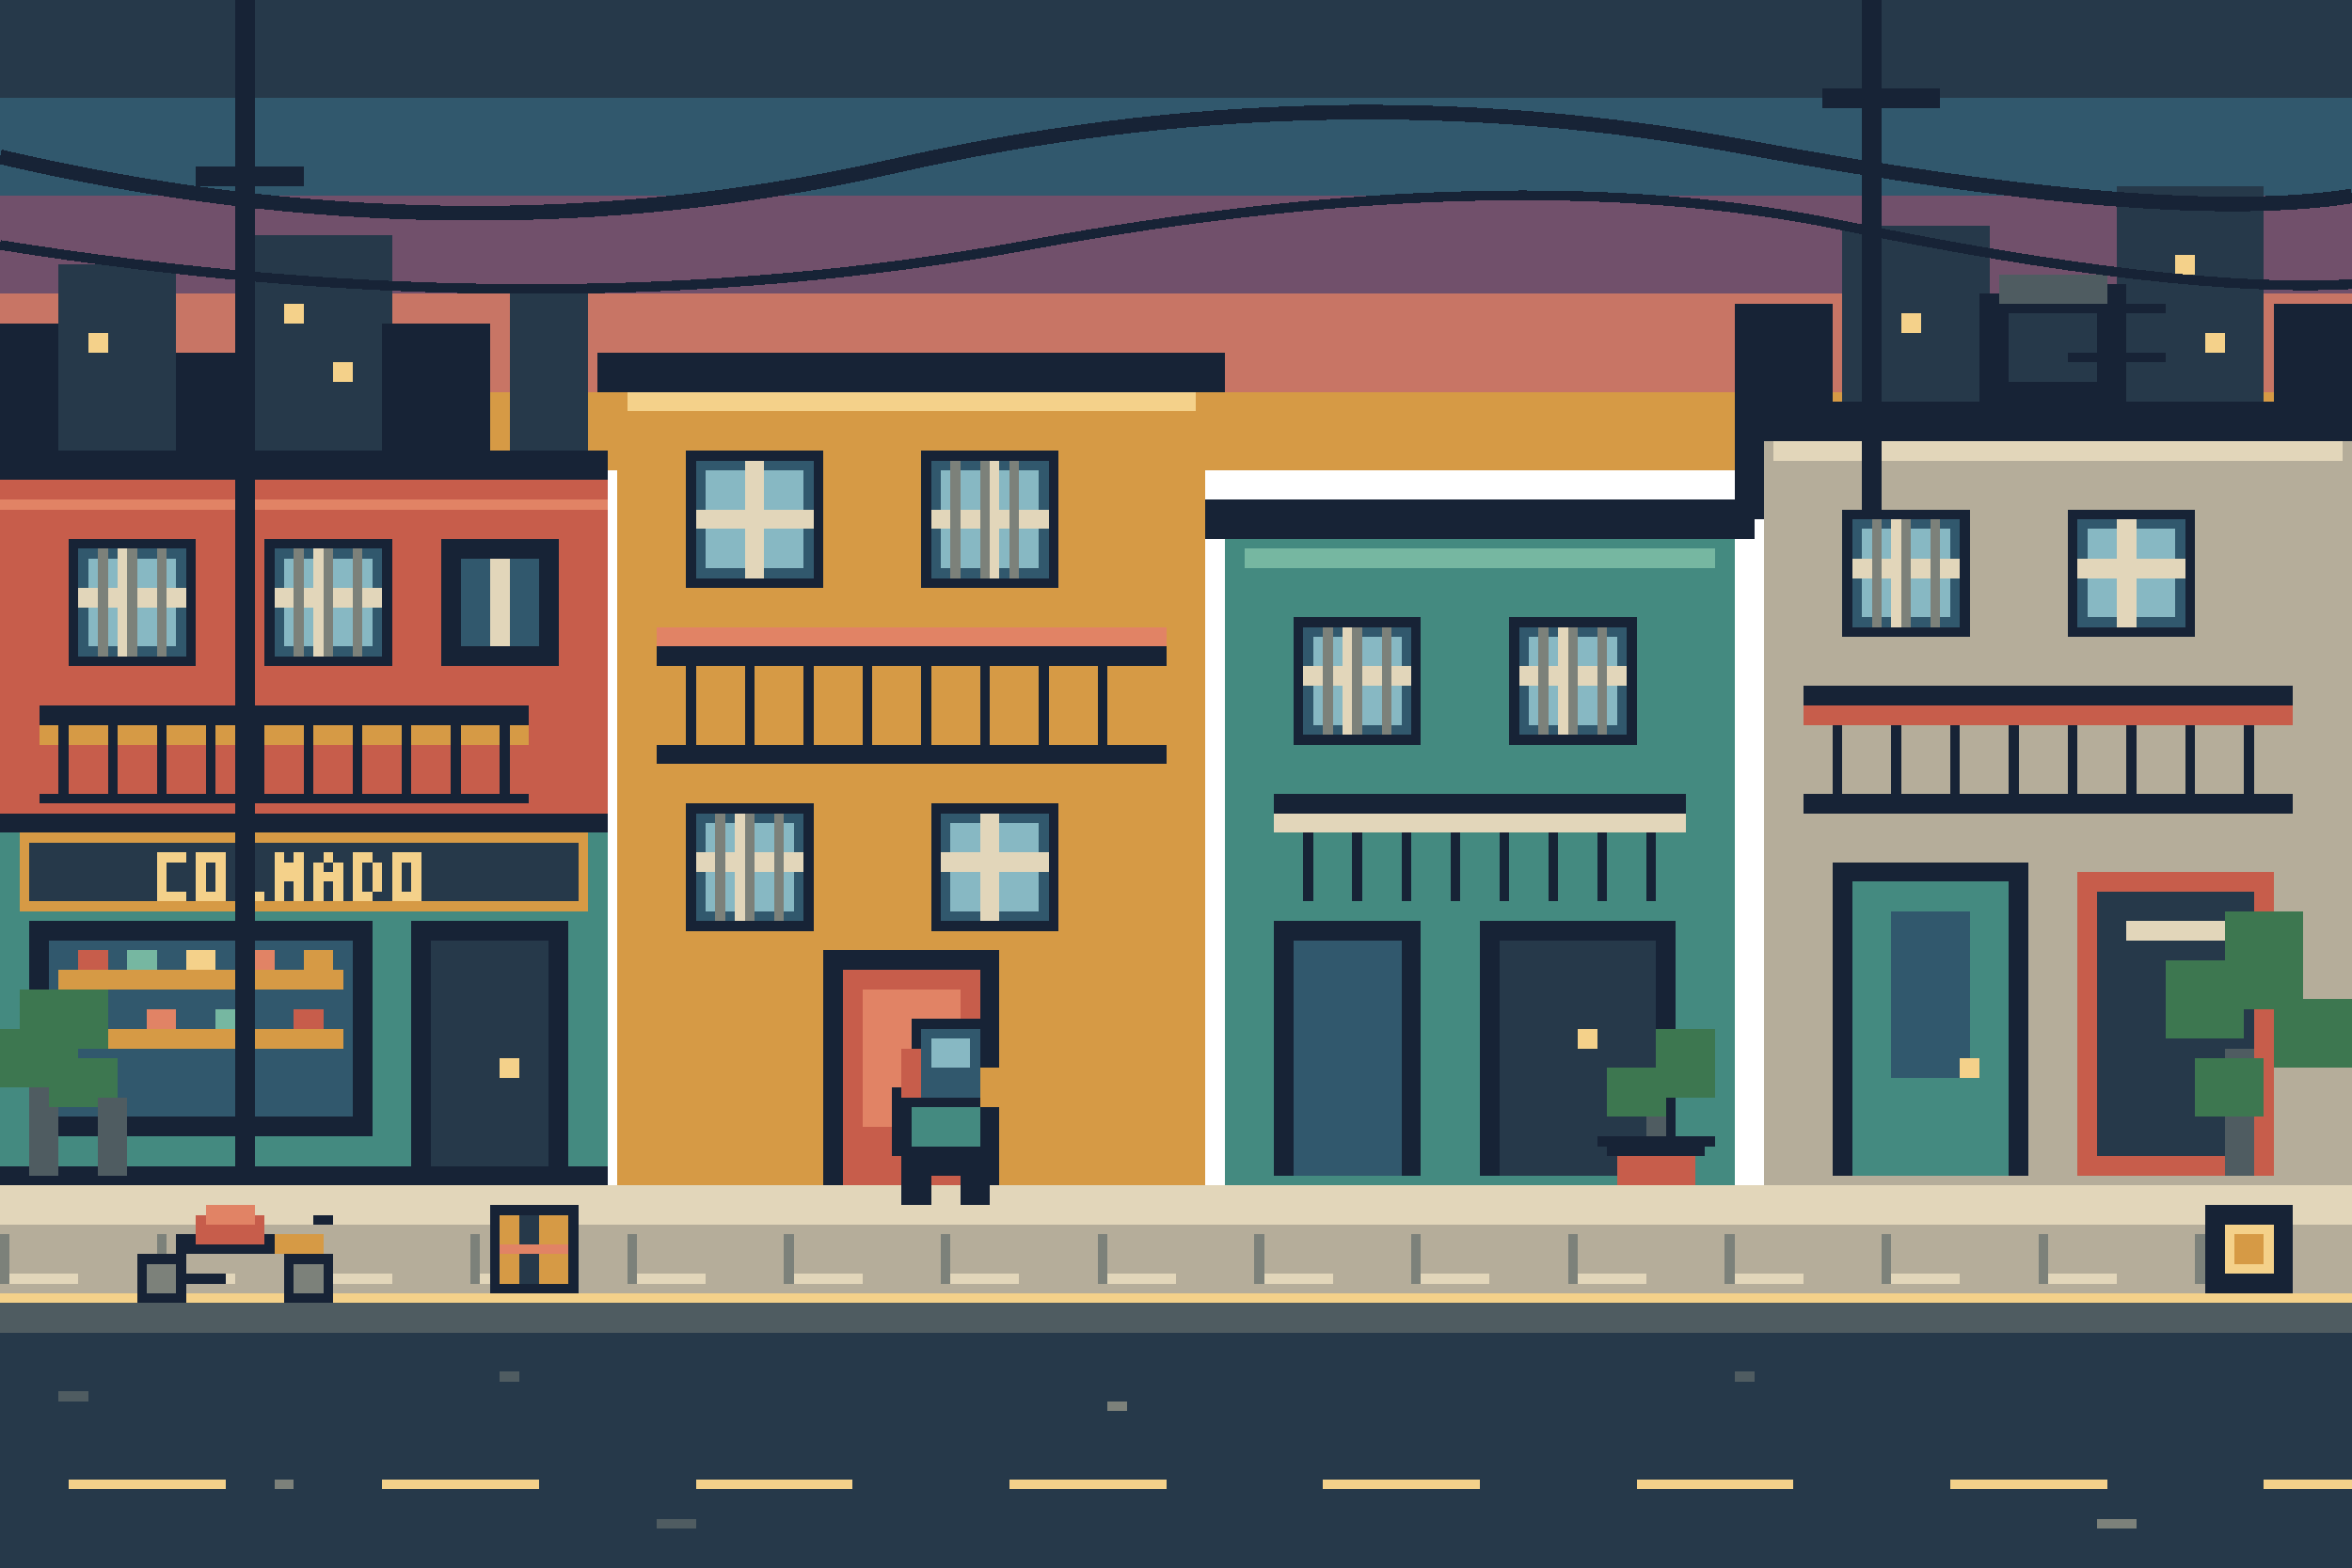
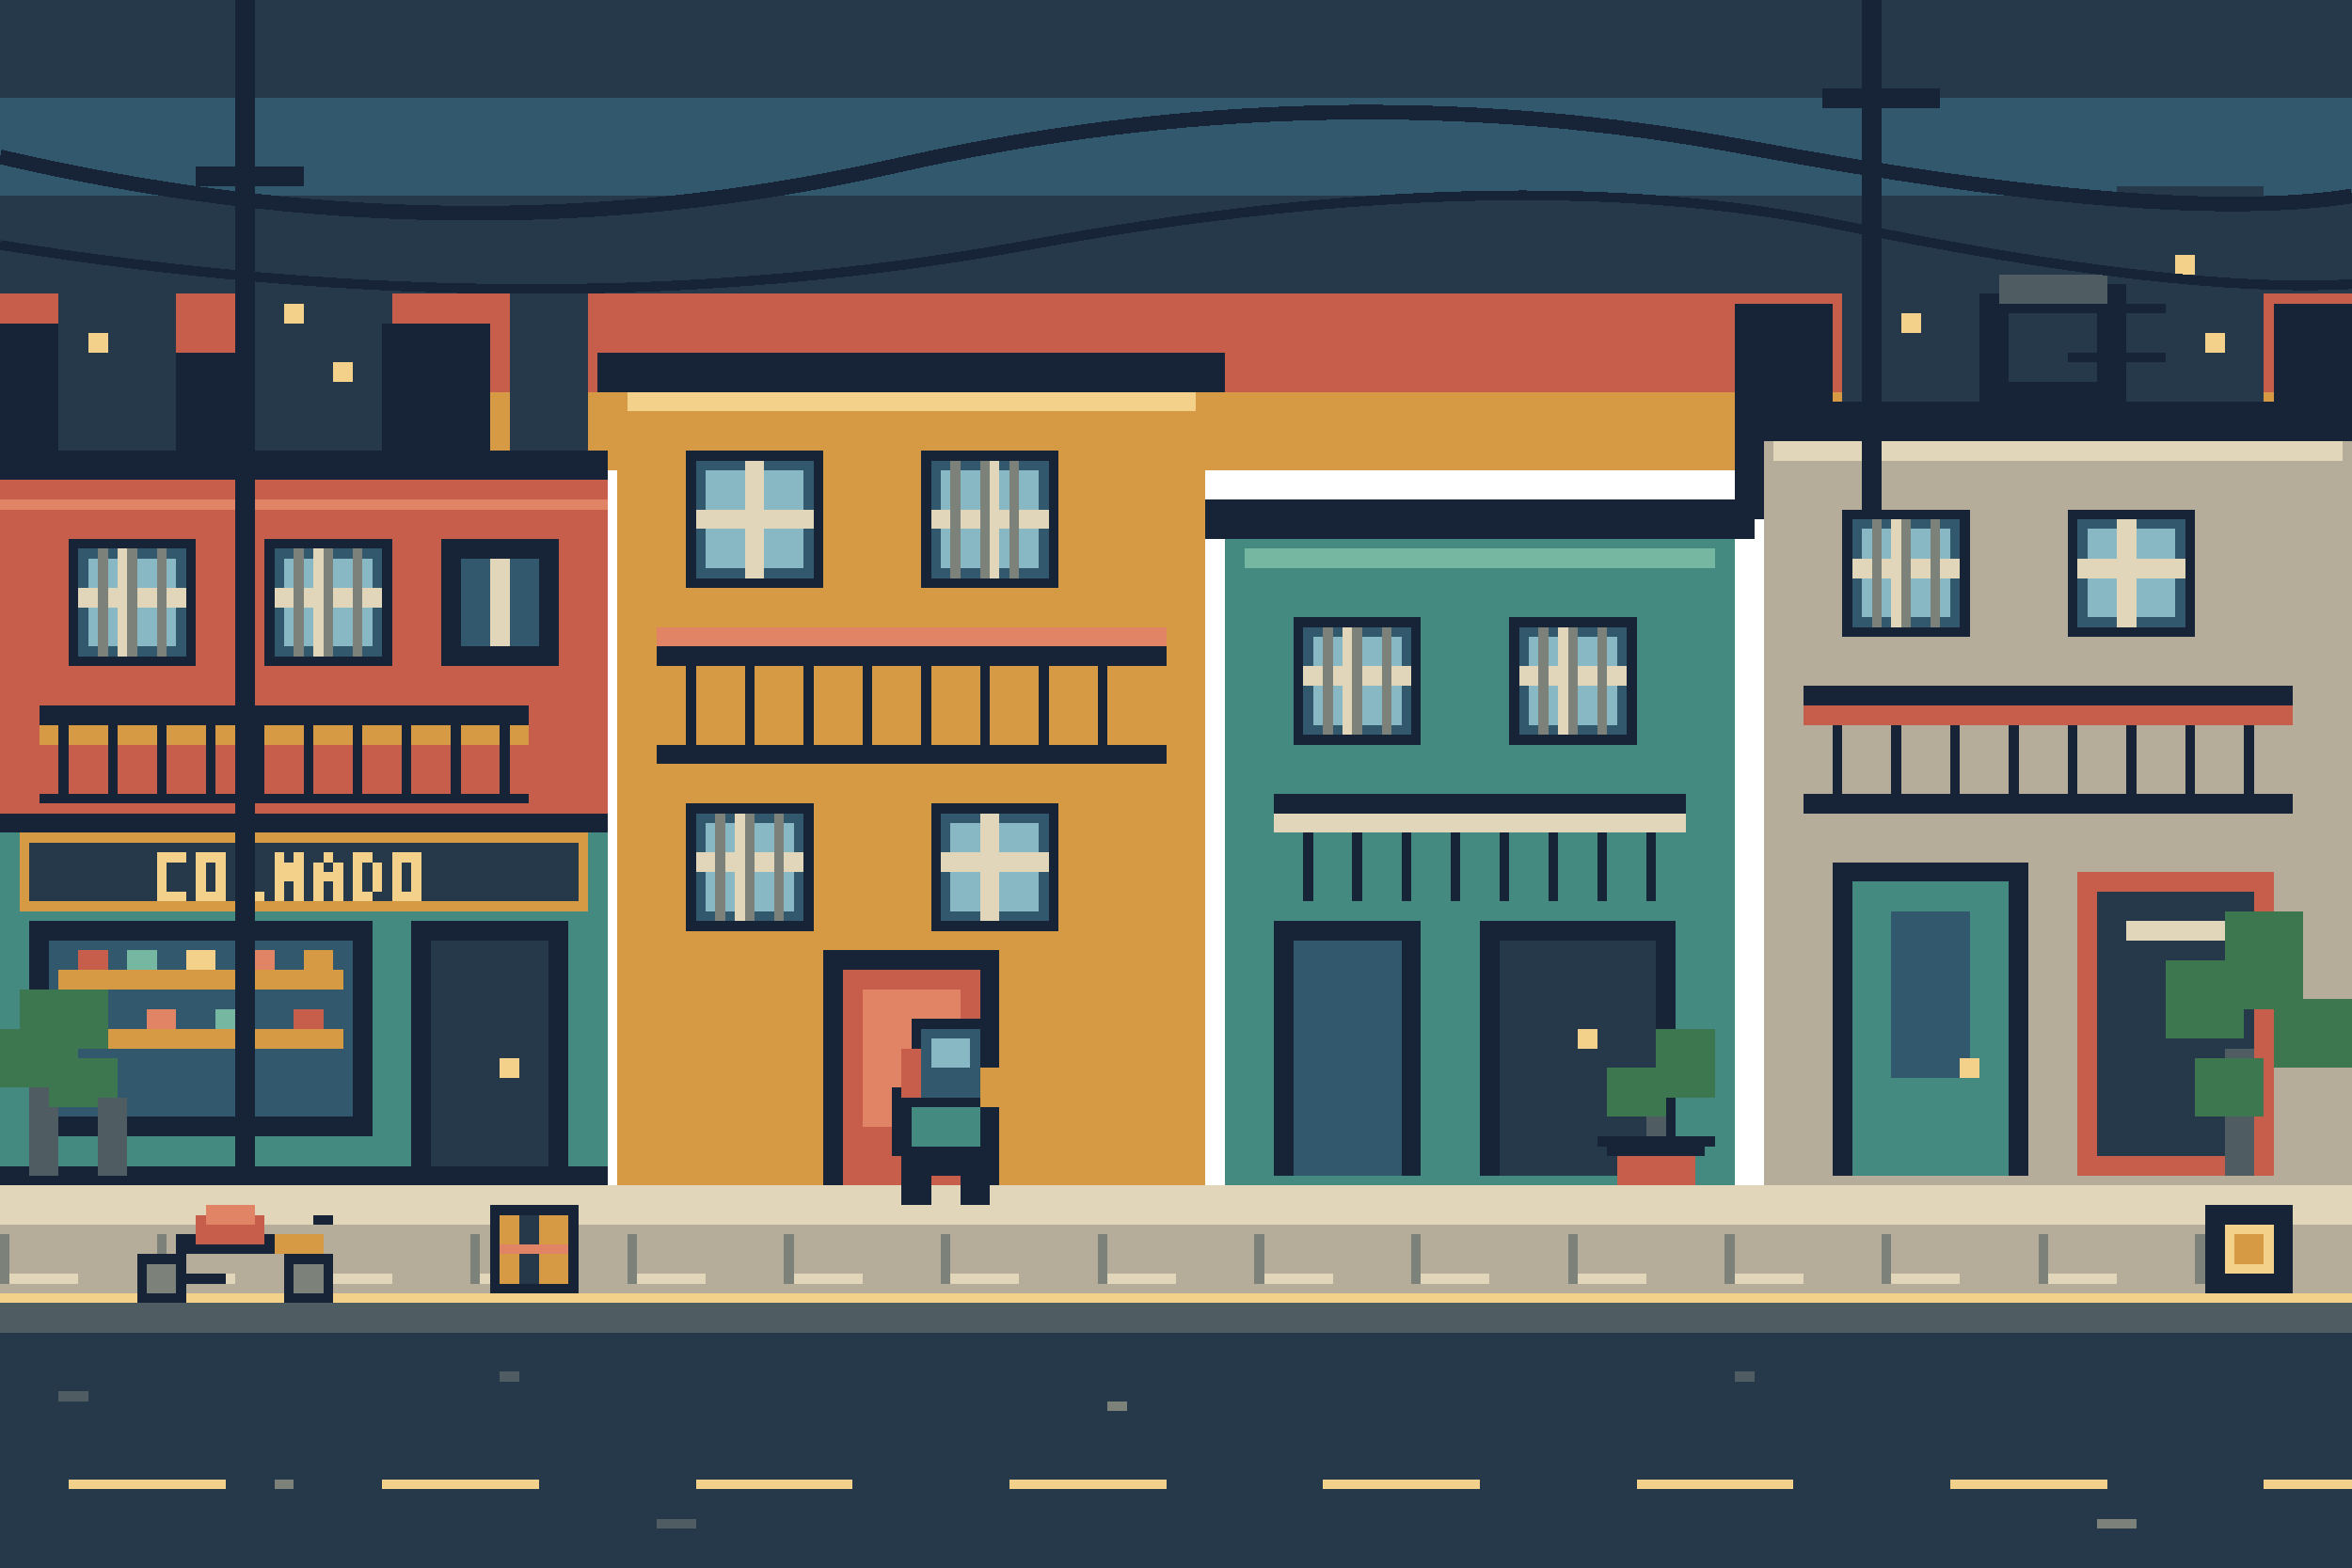
<svg xmlns="http://www.w3.org/2000/svg" width="960" height="640" viewBox="0 0 240 160" shape-rendering="crispEdges">
  <rect x="0" y="0" width="240" height="10" fill="#26394A" />
  <rect x="0" y="10" width="240" height="10" fill="#31586D" />
-   <rect x="0" y="20" width="240" height="10" fill="#71506B" />
-   <rect x="0" y="30" width="240" height="10" fill="#C87565" />
+   <rect x="0" y="20" width="240" height="10" fill="#26394A" />
+   <rect x="0" y="30" width="240" height="10" fill="#C75D4B" />
  <rect x="0" y="40" width="240" height="8" fill="#D69A45" />
  <rect x="0" y="33" width="8" height="20" fill="#172336" />
  <rect x="6" y="27" width="12" height="26" fill="#26394A" />
  <rect x="18" y="36" width="8" height="17" fill="#172336" />
  <rect x="26" y="24" width="14" height="29" fill="#26394A" />
  <rect x="39" y="33" width="11" height="20" fill="#172336" />
  <rect x="52" y="29" width="8" height="24" fill="#26394A" />
  <rect x="177" y="31" width="10" height="22" fill="#172336" />
  <rect x="188" y="23" width="15" height="30" fill="#26394A" />
  <rect x="204" y="28" width="11" height="25" fill="#172336" />
  <rect x="216" y="19" width="15" height="34" fill="#26394A" />
  <rect x="232" y="31" width="8" height="22" fill="#172336" />
  <rect x="9" y="34" width="2" height="2" fill="#F4D18A" />
  <rect x="29" y="31" width="2" height="2" fill="#F4D18A" />
  <rect x="34" y="37" width="2" height="2" fill="#F4D18A" />
  <rect x="194" y="32" width="2" height="2" fill="#F4D18A" />
  <rect x="222" y="26" width="2" height="2" fill="#F4D18A" />
  <rect x="225" y="34" width="2" height="2" fill="#F4D18A" />
  <rect x="210" y="38" width="2" height="2" fill="#F4D18A" />
  <rect x="0" y="48" width="62" height="73" fill="#C75D4B" />
  <rect x="0" y="46" width="62" height="3" fill="#172336" />
  <rect x="0" y="51" width="62" height="1" fill="#E18365" />
  <rect x="7" y="55" width="13" height="13" fill="#172336" />
  <rect x="8" y="56" width="11" height="11" fill="#31586D" />
  <rect x="9" y="57" width="9" height="9" fill="#87B8C3" />
  <rect x="12" y="56" width="2" height="11" fill="#E2D6BA" />
  <rect x="8" y="60" width="11" height="2" fill="#E2D6BA" />
  <rect x="10" y="56" width="1" height="11" fill="#7C817A" />
  <rect x="13" y="56" width="1" height="11" fill="#7C817A" />
  <rect x="16" y="56" width="1" height="11" fill="#7C817A" />
  <rect x="27" y="55" width="13" height="13" fill="#172336" />
  <rect x="28" y="56" width="11" height="11" fill="#31586D" />
  <rect x="29" y="57" width="9" height="9" fill="#87B8C3" />
  <rect x="32" y="56" width="2" height="11" fill="#E2D6BA" />
  <rect x="28" y="60" width="11" height="2" fill="#E2D6BA" />
  <rect x="30" y="56" width="1" height="11" fill="#7C817A" />
  <rect x="33" y="56" width="1" height="11" fill="#7C817A" />
  <rect x="36" y="56" width="1" height="11" fill="#7C817A" />
  <rect x="45" y="55" width="12" height="13" fill="#172336" />
  <rect x="47" y="57" width="8" height="9" fill="#31586D" />
  <rect x="50" y="57" width="2" height="9" fill="#E2D6BA" />
  <rect x="4" y="72" width="50" height="2" fill="#172336" />
  <rect x="4" y="74" width="50" height="2" fill="#D69A45" />
  <rect x="6" y="74" width="1" height="7" fill="#172336" />
  <rect x="11" y="74" width="1" height="7" fill="#172336" />
  <rect x="16" y="74" width="1" height="7" fill="#172336" />
  <rect x="21" y="74" width="1" height="7" fill="#172336" />
  <rect x="26" y="74" width="1" height="7" fill="#172336" />
  <rect x="31" y="74" width="1" height="7" fill="#172336" />
  <rect x="36" y="74" width="1" height="7" fill="#172336" />
  <rect x="41" y="74" width="1" height="7" fill="#172336" />
  <rect x="46" y="74" width="1" height="7" fill="#172336" />
  <rect x="51" y="74" width="1" height="7" fill="#172336" />
  <rect x="4" y="81" width="50" height="1" fill="#172336" />
  <rect x="0" y="83" width="62" height="38" fill="#448A80" />
  <rect x="0" y="83" width="62" height="2" fill="#172336" />
  <rect x="2" y="85" width="58" height="8" fill="#D69A45" />
  <rect x="3" y="86" width="56" height="6" fill="#26394A" />
  <rect x="16" y="87" width="1" height="1" fill="#F4D18A" />
  <rect x="17" y="87" width="1" height="1" fill="#F4D18A" />
  <rect x="18" y="87" width="1" height="1" fill="#F4D18A" />
  <rect x="16" y="88" width="1" height="1" fill="#F4D18A" />
  <rect x="16" y="89" width="1" height="1" fill="#F4D18A" />
  <rect x="16" y="90" width="1" height="1" fill="#F4D18A" />
  <rect x="16" y="91" width="1" height="1" fill="#F4D18A" />
  <rect x="17" y="91" width="1" height="1" fill="#F4D18A" />
  <rect x="18" y="91" width="1" height="1" fill="#F4D18A" />
  <rect x="20" y="87" width="1" height="1" fill="#F4D18A" />
  <rect x="21" y="87" width="1" height="1" fill="#F4D18A" />
  <rect x="22" y="87" width="1" height="1" fill="#F4D18A" />
  <rect x="20" y="88" width="1" height="1" fill="#F4D18A" />
  <rect x="22" y="88" width="1" height="1" fill="#F4D18A" />
  <rect x="20" y="89" width="1" height="1" fill="#F4D18A" />
  <rect x="22" y="89" width="1" height="1" fill="#F4D18A" />
  <rect x="20" y="90" width="1" height="1" fill="#F4D18A" />
  <rect x="22" y="90" width="1" height="1" fill="#F4D18A" />
  <rect x="20" y="91" width="1" height="1" fill="#F4D18A" />
  <rect x="21" y="91" width="1" height="1" fill="#F4D18A" />
  <rect x="22" y="91" width="1" height="1" fill="#F4D18A" />
  <rect x="24" y="87" width="1" height="1" fill="#F4D18A" />
  <rect x="24" y="88" width="1" height="1" fill="#F4D18A" />
  <rect x="24" y="89" width="1" height="1" fill="#F4D18A" />
  <rect x="24" y="90" width="1" height="1" fill="#F4D18A" />
  <rect x="24" y="91" width="1" height="1" fill="#F4D18A" />
  <rect x="25" y="91" width="1" height="1" fill="#F4D18A" />
  <rect x="26" y="91" width="1" height="1" fill="#F4D18A" />
  <rect x="28" y="87" width="1" height="1" fill="#F4D18A" />
  <rect x="30" y="87" width="1" height="1" fill="#F4D18A" />
  <rect x="28" y="88" width="1" height="1" fill="#F4D18A" />
  <rect x="29" y="88" width="1" height="1" fill="#F4D18A" />
  <rect x="30" y="88" width="1" height="1" fill="#F4D18A" />
  <rect x="28" y="89" width="1" height="1" fill="#F4D18A" />
  <rect x="29" y="89" width="1" height="1" fill="#F4D18A" />
  <rect x="30" y="89" width="1" height="1" fill="#F4D18A" />
  <rect x="28" y="90" width="1" height="1" fill="#F4D18A" />
  <rect x="30" y="90" width="1" height="1" fill="#F4D18A" />
  <rect x="28" y="91" width="1" height="1" fill="#F4D18A" />
  <rect x="30" y="91" width="1" height="1" fill="#F4D18A" />
  <rect x="33" y="87" width="1" height="1" fill="#F4D18A" />
  <rect x="32" y="88" width="1" height="1" fill="#F4D18A" />
  <rect x="34" y="88" width="1" height="1" fill="#F4D18A" />
  <rect x="32" y="89" width="1" height="1" fill="#F4D18A" />
  <rect x="33" y="89" width="1" height="1" fill="#F4D18A" />
  <rect x="34" y="89" width="1" height="1" fill="#F4D18A" />
  <rect x="32" y="90" width="1" height="1" fill="#F4D18A" />
  <rect x="34" y="90" width="1" height="1" fill="#F4D18A" />
  <rect x="32" y="91" width="1" height="1" fill="#F4D18A" />
  <rect x="34" y="91" width="1" height="1" fill="#F4D18A" />
  <rect x="36" y="87" width="1" height="1" fill="#F4D18A" />
  <rect x="37" y="87" width="1" height="1" fill="#F4D18A" />
  <rect x="36" y="88" width="1" height="1" fill="#F4D18A" />
  <rect x="38" y="88" width="1" height="1" fill="#F4D18A" />
  <rect x="36" y="89" width="1" height="1" fill="#F4D18A" />
  <rect x="38" y="89" width="1" height="1" fill="#F4D18A" />
  <rect x="36" y="90" width="1" height="1" fill="#F4D18A" />
  <rect x="38" y="90" width="1" height="1" fill="#F4D18A" />
  <rect x="36" y="91" width="1" height="1" fill="#F4D18A" />
  <rect x="37" y="91" width="1" height="1" fill="#F4D18A" />
  <rect x="40" y="87" width="1" height="1" fill="#F4D18A" />
  <rect x="41" y="87" width="1" height="1" fill="#F4D18A" />
  <rect x="42" y="87" width="1" height="1" fill="#F4D18A" />
  <rect x="40" y="88" width="1" height="1" fill="#F4D18A" />
  <rect x="42" y="88" width="1" height="1" fill="#F4D18A" />
  <rect x="40" y="89" width="1" height="1" fill="#F4D18A" />
  <rect x="42" y="89" width="1" height="1" fill="#F4D18A" />
  <rect x="40" y="90" width="1" height="1" fill="#F4D18A" />
  <rect x="42" y="90" width="1" height="1" fill="#F4D18A" />
  <rect x="40" y="91" width="1" height="1" fill="#F4D18A" />
  <rect x="41" y="91" width="1" height="1" fill="#F4D18A" />
  <rect x="42" y="91" width="1" height="1" fill="#F4D18A" />
  <rect x="3" y="94" width="35" height="22" fill="#172336" />
  <rect x="5" y="96" width="31" height="18" fill="#31586D" />
  <rect x="6" y="99" width="29" height="2" fill="#D69A45" />
  <rect x="6" y="105" width="29" height="2" fill="#D69A45" />
  <rect x="8" y="97" width="3" height="2" fill="#C75D4B" />
  <rect x="13" y="97" width="3" height="2" fill="#76B7A1" />
  <rect x="19" y="97" width="3" height="2" fill="#F4D18A" />
  <rect x="25" y="97" width="3" height="2" fill="#E18365" />
  <rect x="31" y="97" width="3" height="2" fill="#D69A45" />
  <rect x="8" y="103" width="3" height="2" fill="#F4D18A" />
  <rect x="15" y="103" width="3" height="2" fill="#E18365" />
  <rect x="22" y="103" width="3" height="2" fill="#76B7A1" />
  <rect x="30" y="103" width="3" height="2" fill="#C75D4B" />
  <rect x="42" y="94" width="16" height="27" fill="#172336" />
  <rect x="44" y="96" width="12" height="25" fill="#26394A" />
  <rect x="51" y="108" width="2" height="2" fill="#F4D18A" />
  <rect x="0" y="119" width="62" height="2" fill="#172336" />
  <rect x="63" y="38" width="60" height="83" fill="#D69A45" />
  <rect x="61" y="36" width="64" height="4" fill="#172336" />
  <rect x="64" y="40" width="58" height="2" fill="#F4D18A" />
  <rect x="70" y="46" width="14" height="14" fill="#172336" />
  <rect x="71" y="47" width="12" height="12" fill="#31586D" />
  <rect x="72" y="48" width="10" height="10" fill="#87B8C3" />
  <rect x="76" y="47" width="2" height="12" fill="#E2D6BA" />
  <rect x="71" y="52" width="12" height="2" fill="#E2D6BA" />
  <rect x="94" y="46" width="14" height="14" fill="#172336" />
  <rect x="95" y="47" width="12" height="12" fill="#31586D" />
  <rect x="96" y="48" width="10" height="10" fill="#87B8C3" />
  <rect x="100" y="47" width="2" height="12" fill="#E2D6BA" />
  <rect x="95" y="52" width="12" height="2" fill="#E2D6BA" />
  <rect x="97" y="47" width="1" height="12" fill="#7C817A" />
  <rect x="100" y="47" width="1" height="12" fill="#7C817A" />
  <rect x="103" y="47" width="1" height="12" fill="#7C817A" />
  <rect x="67" y="64" width="52" height="2" fill="#E18365" />
  <rect x="67" y="66" width="52" height="2" fill="#172336" />
  <rect x="70" y="68" width="1" height="8" fill="#172336" />
  <rect x="76" y="68" width="1" height="8" fill="#172336" />
  <rect x="82" y="68" width="1" height="8" fill="#172336" />
  <rect x="88" y="68" width="1" height="8" fill="#172336" />
  <rect x="94" y="68" width="1" height="8" fill="#172336" />
  <rect x="100" y="68" width="1" height="8" fill="#172336" />
  <rect x="106" y="68" width="1" height="8" fill="#172336" />
  <rect x="112" y="68" width="1" height="8" fill="#172336" />
  <rect x="67" y="76" width="52" height="2" fill="#172336" />
  <rect x="70" y="82" width="13" height="13" fill="#172336" />
  <rect x="71" y="83" width="11" height="11" fill="#31586D" />
  <rect x="72" y="84" width="9" height="9" fill="#87B8C3" />
  <rect x="75" y="83" width="2" height="11" fill="#E2D6BA" />
  <rect x="71" y="87" width="11" height="2" fill="#E2D6BA" />
  <rect x="73" y="83" width="1" height="11" fill="#7C817A" />
  <rect x="76" y="83" width="1" height="11" fill="#7C817A" />
  <rect x="79" y="83" width="1" height="11" fill="#7C817A" />
  <rect x="95" y="82" width="13" height="13" fill="#172336" />
  <rect x="96" y="83" width="11" height="11" fill="#31586D" />
  <rect x="97" y="84" width="9" height="9" fill="#87B8C3" />
  <rect x="100" y="83" width="2" height="11" fill="#E2D6BA" />
  <rect x="96" y="87" width="11" height="2" fill="#E2D6BA" />
  <rect x="84" y="97" width="18" height="24" fill="#172336" />
  <rect x="86" y="99" width="14" height="22" fill="#C75D4B" />
  <rect x="88" y="101" width="10" height="14" fill="#E18365" />
  <rect x="97" y="109" width="2" height="3" fill="#F4D18A" />
  <rect x="125" y="54" width="52" height="67" fill="#448A80" />
  <rect x="123" y="51" width="56" height="4" fill="#172336" />
  <rect x="127" y="56" width="48" height="2" fill="#76B7A1" />
  <rect x="132" y="63" width="13" height="13" fill="#172336" />
  <rect x="133" y="64" width="11" height="11" fill="#31586D" />
  <rect x="134" y="65" width="9" height="9" fill="#87B8C3" />
  <rect x="137" y="64" width="2" height="11" fill="#E2D6BA" />
  <rect x="133" y="68" width="11" height="2" fill="#E2D6BA" />
  <rect x="135" y="64" width="1" height="11" fill="#7C817A" />
  <rect x="138" y="64" width="1" height="11" fill="#7C817A" />
  <rect x="141" y="64" width="1" height="11" fill="#7C817A" />
  <rect x="154" y="63" width="13" height="13" fill="#172336" />
  <rect x="155" y="64" width="11" height="11" fill="#31586D" />
  <rect x="156" y="65" width="9" height="9" fill="#87B8C3" />
  <rect x="159" y="64" width="2" height="11" fill="#E2D6BA" />
  <rect x="155" y="68" width="11" height="2" fill="#E2D6BA" />
  <rect x="157" y="64" width="1" height="11" fill="#7C817A" />
  <rect x="160" y="64" width="1" height="11" fill="#7C817A" />
  <rect x="163" y="64" width="1" height="11" fill="#7C817A" />
  <rect x="130" y="81" width="42" height="2" fill="#172336" />
  <rect x="130" y="83" width="42" height="2" fill="#E2D6BA" />
  <rect x="133" y="85" width="1" height="7" fill="#172336" />
  <rect x="138" y="85" width="1" height="7" fill="#172336" />
  <rect x="143" y="85" width="1" height="7" fill="#172336" />
  <rect x="148" y="85" width="1" height="7" fill="#172336" />
  <rect x="153" y="85" width="1" height="7" fill="#172336" />
  <rect x="158" y="85" width="1" height="7" fill="#172336" />
  <rect x="163" y="85" width="1" height="7" fill="#172336" />
  <rect x="168" y="85" width="1" height="7" fill="#172336" />
  <rect x="130" y="94" width="15" height="26" fill="#172336" />
  <rect x="132" y="96" width="11" height="24" fill="#31586D" />
  <rect x="151" y="94" width="20" height="26" fill="#172336" />
  <rect x="153" y="96" width="16" height="24" fill="#26394A" />
  <rect x="161" y="105" width="2" height="2" fill="#F4D18A" />
  <rect x="180" y="44" width="60" height="77" fill="#B5AD9A" />
  <rect x="178" y="41" width="62" height="4" fill="#172336" />
  <rect x="181" y="45" width="58" height="2" fill="#E2D6BA" />
  <rect x="188" y="52" width="13" height="13" fill="#172336" />
  <rect x="189" y="53" width="11" height="11" fill="#31586D" />
  <rect x="190" y="54" width="9" height="9" fill="#87B8C3" />
  <rect x="193" y="53" width="2" height="11" fill="#E2D6BA" />
  <rect x="189" y="57" width="11" height="2" fill="#E2D6BA" />
  <rect x="191" y="53" width="1" height="11" fill="#7C817A" />
  <rect x="194" y="53" width="1" height="11" fill="#7C817A" />
  <rect x="197" y="53" width="1" height="11" fill="#7C817A" />
  <rect x="211" y="52" width="13" height="13" fill="#172336" />
  <rect x="212" y="53" width="11" height="11" fill="#31586D" />
  <rect x="213" y="54" width="9" height="9" fill="#87B8C3" />
  <rect x="216" y="53" width="2" height="11" fill="#E2D6BA" />
  <rect x="212" y="57" width="11" height="2" fill="#E2D6BA" />
  <rect x="184" y="70" width="50" height="2" fill="#172336" />
  <rect x="184" y="72" width="50" height="2" fill="#C75D4B" />
  <rect x="187" y="74" width="1" height="7" fill="#172336" />
  <rect x="193" y="74" width="1" height="7" fill="#172336" />
  <rect x="199" y="74" width="1" height="7" fill="#172336" />
  <rect x="205" y="74" width="1" height="7" fill="#172336" />
  <rect x="211" y="74" width="1" height="7" fill="#172336" />
  <rect x="217" y="74" width="1" height="7" fill="#172336" />
  <rect x="223" y="74" width="1" height="7" fill="#172336" />
  <rect x="229" y="74" width="1" height="7" fill="#172336" />
  <rect x="184" y="81" width="50" height="2" fill="#172336" />
  <rect x="187" y="88" width="20" height="32" fill="#172336" />
  <rect x="189" y="90" width="16" height="30" fill="#448A80" />
  <rect x="193" y="93" width="8" height="17" fill="#31586D" />
  <rect x="200" y="108" width="2" height="2" fill="#F4D18A" />
  <rect x="212" y="89" width="20" height="31" fill="#C75D4B" />
  <rect x="214" y="91" width="16" height="27" fill="#26394A" />
  <rect x="217" y="94" width="10" height="2" fill="#E2D6BA" />
  <rect x="202" y="30" width="15" height="11" fill="#172336" />
  <rect x="204" y="28" width="11" height="3" fill="#4F5C61" />
  <rect x="205" y="32" width="9" height="7" fill="#26394A" />
  <rect x="204" y="39" width="11" height="2" fill="#172336" />
  <rect x="215" y="29" width="2" height="12" fill="#172336" />
  <rect x="211" y="31" width="10" height="1" fill="#172336" />
  <rect x="211" y="36" width="10" height="1" fill="#172336" />
  <path d="M0 16Q47 27 91 17T178 15T240 20" fill="none" stroke="#172336" stroke-width="1.5" />
  <path d="M0 25Q56 34 105 25T188 23T240 29" fill="none" stroke="#172336" stroke-width="1" />
  <path d="M25 0V120M191 0V53" fill="none" stroke="#172336" stroke-width="2" />
  <path d="M20 18H31M186 10H198" fill="none" stroke="#172336" stroke-width="2" />
  <rect x="3" y="111" width="3" height="9" fill="#4F5C61" />
  <rect x="0" y="105" width="8" height="6" fill="#3D7750" />
  <rect x="2" y="101" width="9" height="6" fill="#3D7750" />
  <rect x="5" y="108" width="7" height="5" fill="#3D7750" />
  <rect x="10" y="112" width="3" height="8" fill="#4F5C61" />
  <rect x="227" y="107" width="3" height="13" fill="#4F5C61" />
  <rect x="221" y="98" width="8" height="8" fill="#3D7750" />
  <rect x="227" y="93" width="8" height="10" fill="#3D7750" />
  <rect x="232" y="102" width="8" height="7" fill="#3D7750" />
  <rect x="224" y="108" width="7" height="6" fill="#3D7750" />
  <rect x="168" y="111" width="2" height="8" fill="#4F5C61" />
  <rect x="164" y="109" width="6" height="5" fill="#3D7750" />
  <rect x="169" y="105" width="6" height="7" fill="#3D7750" />
  <rect x="163" y="116" width="12" height="1" fill="#172336" />
  <rect x="165" y="117" width="8" height="5" fill="#C75D4B" />
  <rect x="164" y="117" width="10" height="1" fill="#172336" />
  <rect x="0" y="121" width="240" height="4" fill="#E2D6BA" />
  <rect x="0" y="125" width="240" height="7" fill="#B5AD9A" />
  <rect x="0" y="126" width="1" height="5" fill="#7C817A" />
  <rect x="1" y="130" width="7" height="1" fill="#E2D6BA" />
  <rect x="16" y="126" width="1" height="5" fill="#7C817A" />
  <rect x="17" y="130" width="7" height="1" fill="#E2D6BA" />
  <rect x="32" y="126" width="1" height="5" fill="#7C817A" />
  <rect x="33" y="130" width="7" height="1" fill="#E2D6BA" />
  <rect x="48" y="126" width="1" height="5" fill="#7C817A" />
  <rect x="49" y="130" width="7" height="1" fill="#E2D6BA" />
  <rect x="64" y="126" width="1" height="5" fill="#7C817A" />
  <rect x="65" y="130" width="7" height="1" fill="#E2D6BA" />
  <rect x="80" y="126" width="1" height="5" fill="#7C817A" />
  <rect x="81" y="130" width="7" height="1" fill="#E2D6BA" />
  <rect x="96" y="126" width="1" height="5" fill="#7C817A" />
  <rect x="97" y="130" width="7" height="1" fill="#E2D6BA" />
  <rect x="112" y="126" width="1" height="5" fill="#7C817A" />
  <rect x="113" y="130" width="7" height="1" fill="#E2D6BA" />
  <rect x="128" y="126" width="1" height="5" fill="#7C817A" />
  <rect x="129" y="130" width="7" height="1" fill="#E2D6BA" />
  <rect x="144" y="126" width="1" height="5" fill="#7C817A" />
  <rect x="145" y="130" width="7" height="1" fill="#E2D6BA" />
  <rect x="160" y="126" width="1" height="5" fill="#7C817A" />
  <rect x="161" y="130" width="7" height="1" fill="#E2D6BA" />
  <rect x="176" y="126" width="1" height="5" fill="#7C817A" />
  <rect x="177" y="130" width="7" height="1" fill="#E2D6BA" />
  <rect x="192" y="126" width="1" height="5" fill="#7C817A" />
  <rect x="193" y="130" width="7" height="1" fill="#E2D6BA" />
  <rect x="208" y="126" width="1" height="5" fill="#7C817A" />
  <rect x="209" y="130" width="7" height="1" fill="#E2D6BA" />
  <rect x="224" y="126" width="1" height="5" fill="#7C817A" />
  <rect x="225" y="130" width="7" height="1" fill="#E2D6BA" />
  <rect x="0" y="132" width="240" height="4" fill="#4F5C61" />
  <rect x="0" y="132" width="240" height="1" fill="#F4D18A" />
  <rect x="0" y="136" width="240" height="24" fill="#26394A" />
  <rect x="6" y="142" width="3" height="1" fill="#4F5C61" />
  <rect x="28" y="151" width="2" height="1" fill="#7C817A" />
  <rect x="51" y="140" width="2" height="1" fill="#4F5C61" />
  <rect x="67" y="155" width="4" height="1" fill="#4F5C61" />
  <rect x="113" y="143" width="2" height="1" fill="#7C817A" />
  <rect x="148" y="151" width="3" height="1" fill="#4F5C61" />
  <rect x="177" y="140" width="2" height="1" fill="#4F5C61" />
  <rect x="214" y="155" width="4" height="1" fill="#7C817A" />
  <rect x="7" y="151" width="16" height="1" fill="#F4D18A" />
  <rect x="39" y="151" width="16" height="1" fill="#F4D18A" />
  <rect x="71" y="151" width="16" height="1" fill="#F4D18A" />
  <rect x="103" y="151" width="16" height="1" fill="#F4D18A" />
  <rect x="135" y="151" width="16" height="1" fill="#F4D18A" />
  <rect x="167" y="151" width="16" height="1" fill="#F4D18A" />
  <rect x="199" y="151" width="16" height="1" fill="#F4D18A" />
  <rect x="231" y="151" width="16" height="1" fill="#F4D18A" />
  <rect x="14" y="130" width="9" height="1" fill="#172336" />
  <rect x="14" y="128" width="5" height="5" fill="#172336" />
  <rect x="15" y="129" width="3" height="3" fill="#7C817A" />
  <rect x="29" y="128" width="5" height="5" fill="#172336" />
  <rect x="30" y="129" width="3" height="3" fill="#7C817A" />
  <rect x="18" y="126" width="11" height="2" fill="#172336" />
  <rect x="20" y="124" width="7" height="3" fill="#C75D4B" />
  <rect x="21" y="123" width="5" height="2" fill="#E18365" />
  <rect x="28" y="126" width="5" height="2" fill="#D69A45" />
  <rect x="32" y="124" width="2" height="1" fill="#172336" />
  <rect x="50" y="123" width="9" height="9" fill="#172336" />
  <rect x="51" y="124" width="7" height="7" fill="#D69A45" />
  <rect x="53" y="124" width="2" height="7" fill="#26394A" />
  <rect x="51" y="127" width="7" height="1" fill="#E18365" />
  <rect x="92" y="116" width="3" height="7" fill="#172336" />
  <rect x="98" y="116" width="3" height="7" fill="#172336" />
  <rect x="91" y="111" width="11" height="7" fill="#172336" />
  <rect x="93" y="112" width="7" height="5" fill="#448A80" />
  <rect x="93" y="104" width="8" height="9" fill="#172336" />
  <rect x="94" y="105" width="6" height="7" fill="#31586D" />
  <rect x="95" y="106" width="4" height="3" fill="#87B8C3" />
  <rect x="92" y="107" width="2" height="5" fill="#C75D4B" />
  <rect x="100" y="109" width="3" height="4" fill="#D69A45" />
  <rect x="94" y="118" width="7" height="2" fill="#172336" />
  <rect x="225" y="123" width="9" height="9" fill="#172336" />
  <rect x="227" y="125" width="5" height="5" fill="#F4D18A" />
  <rect x="228" y="126" width="3" height="3" fill="#D69A45" />
</svg>
